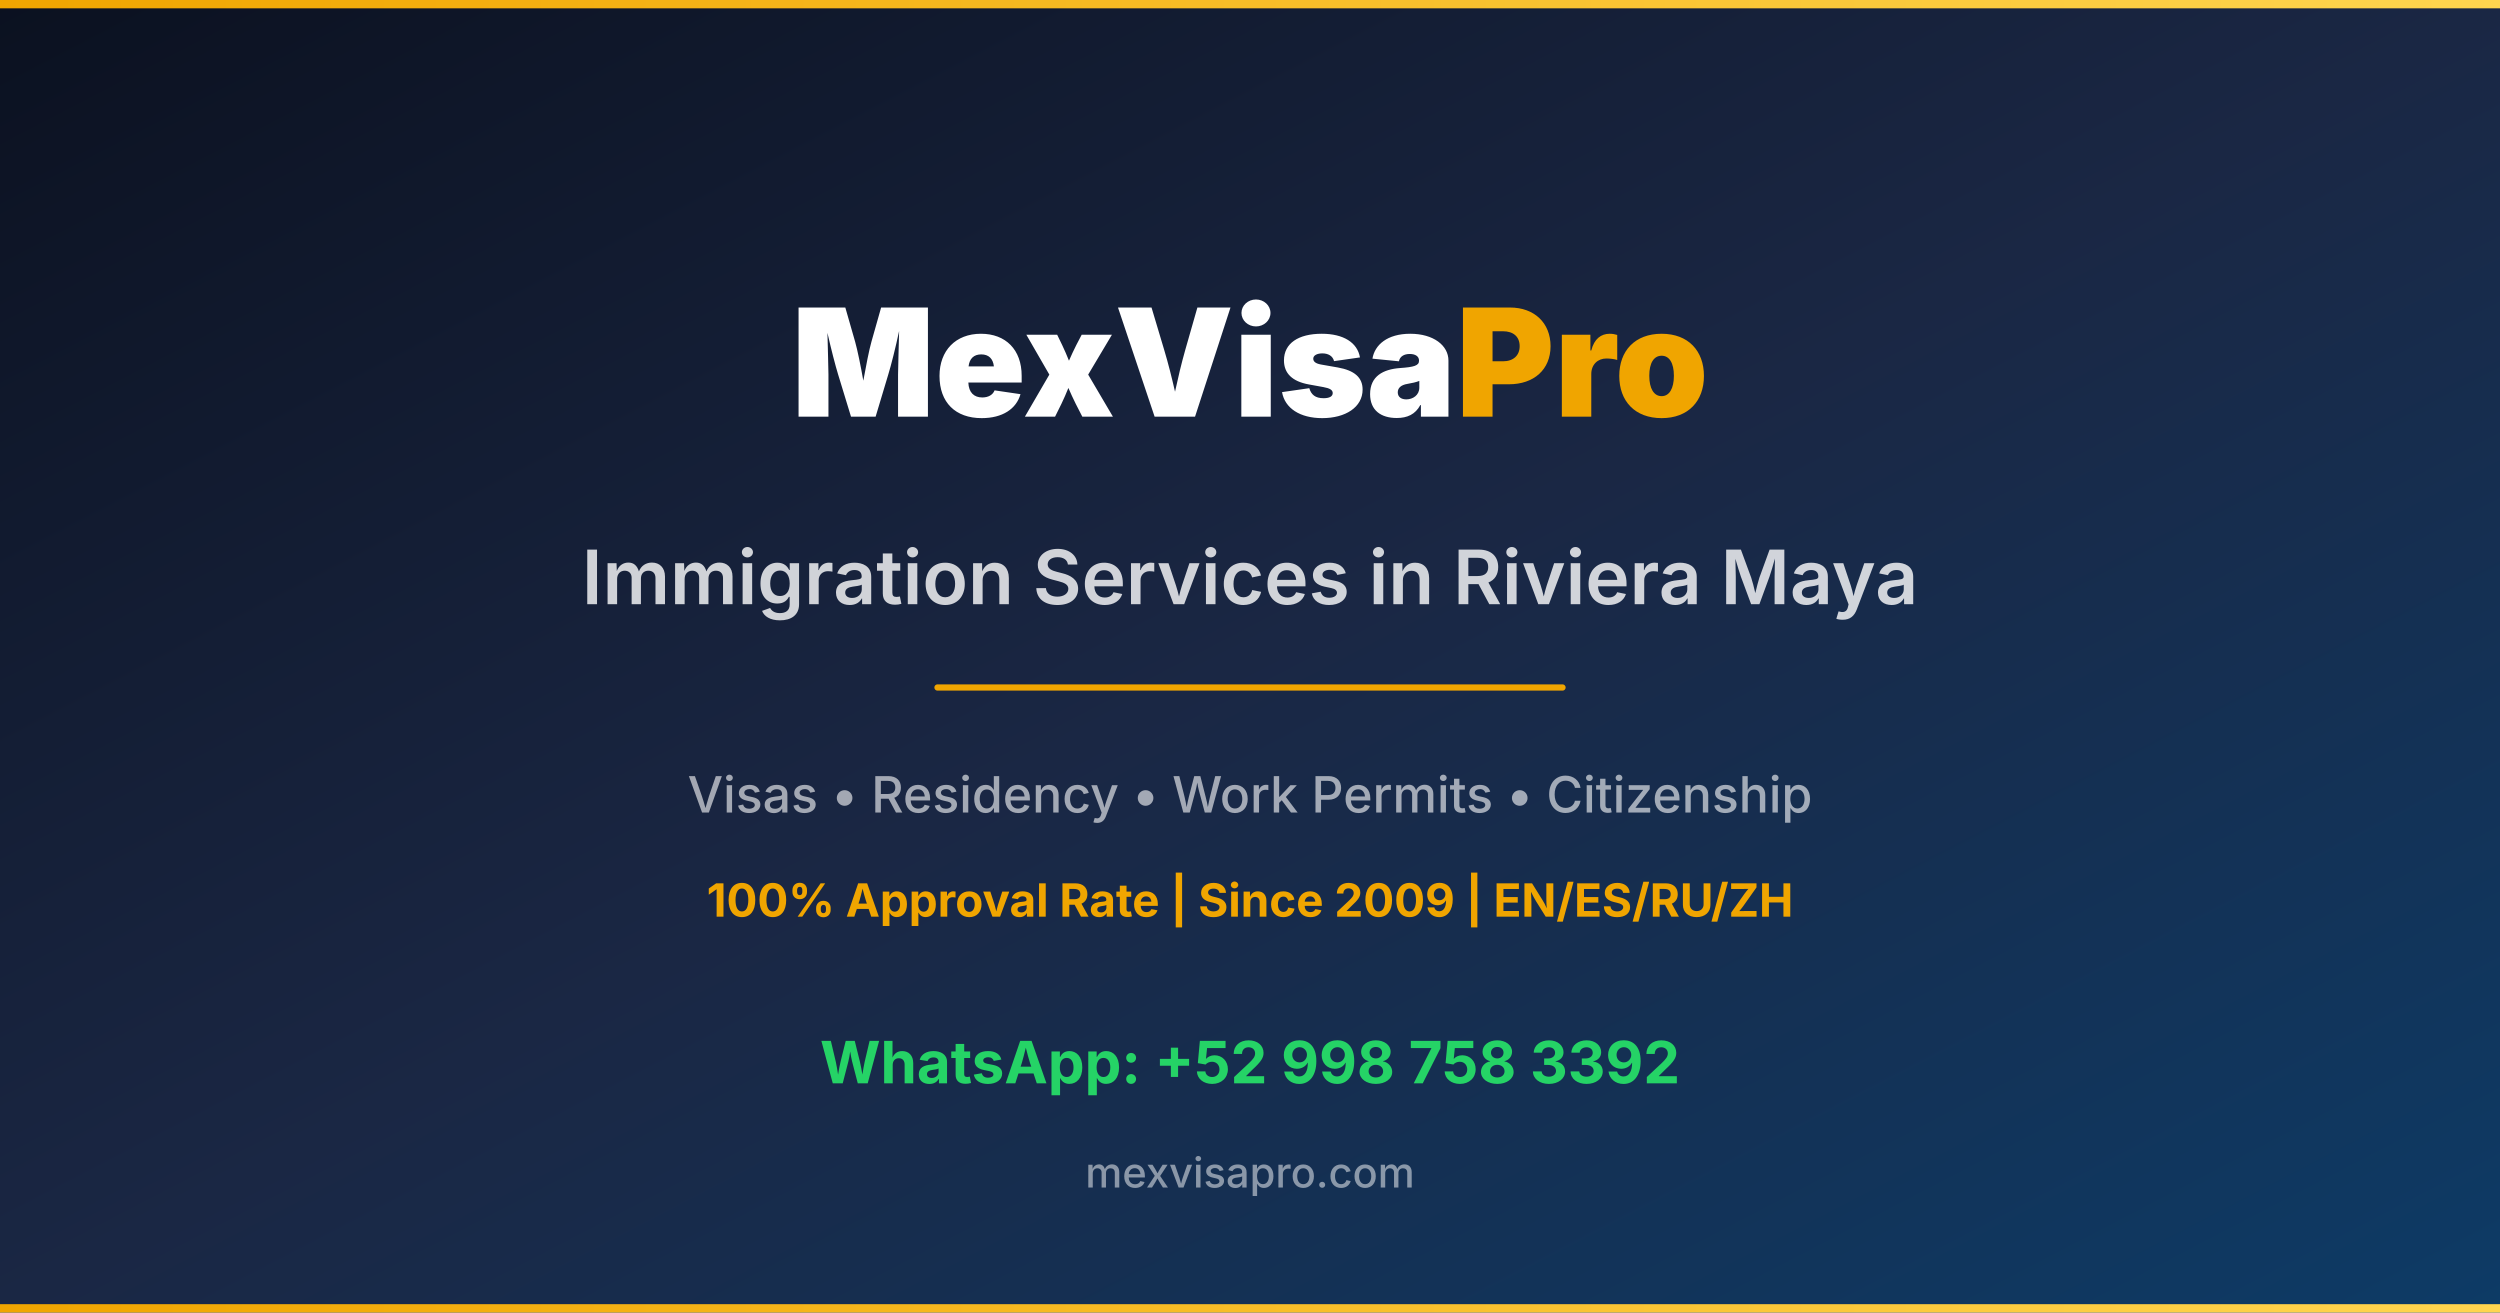
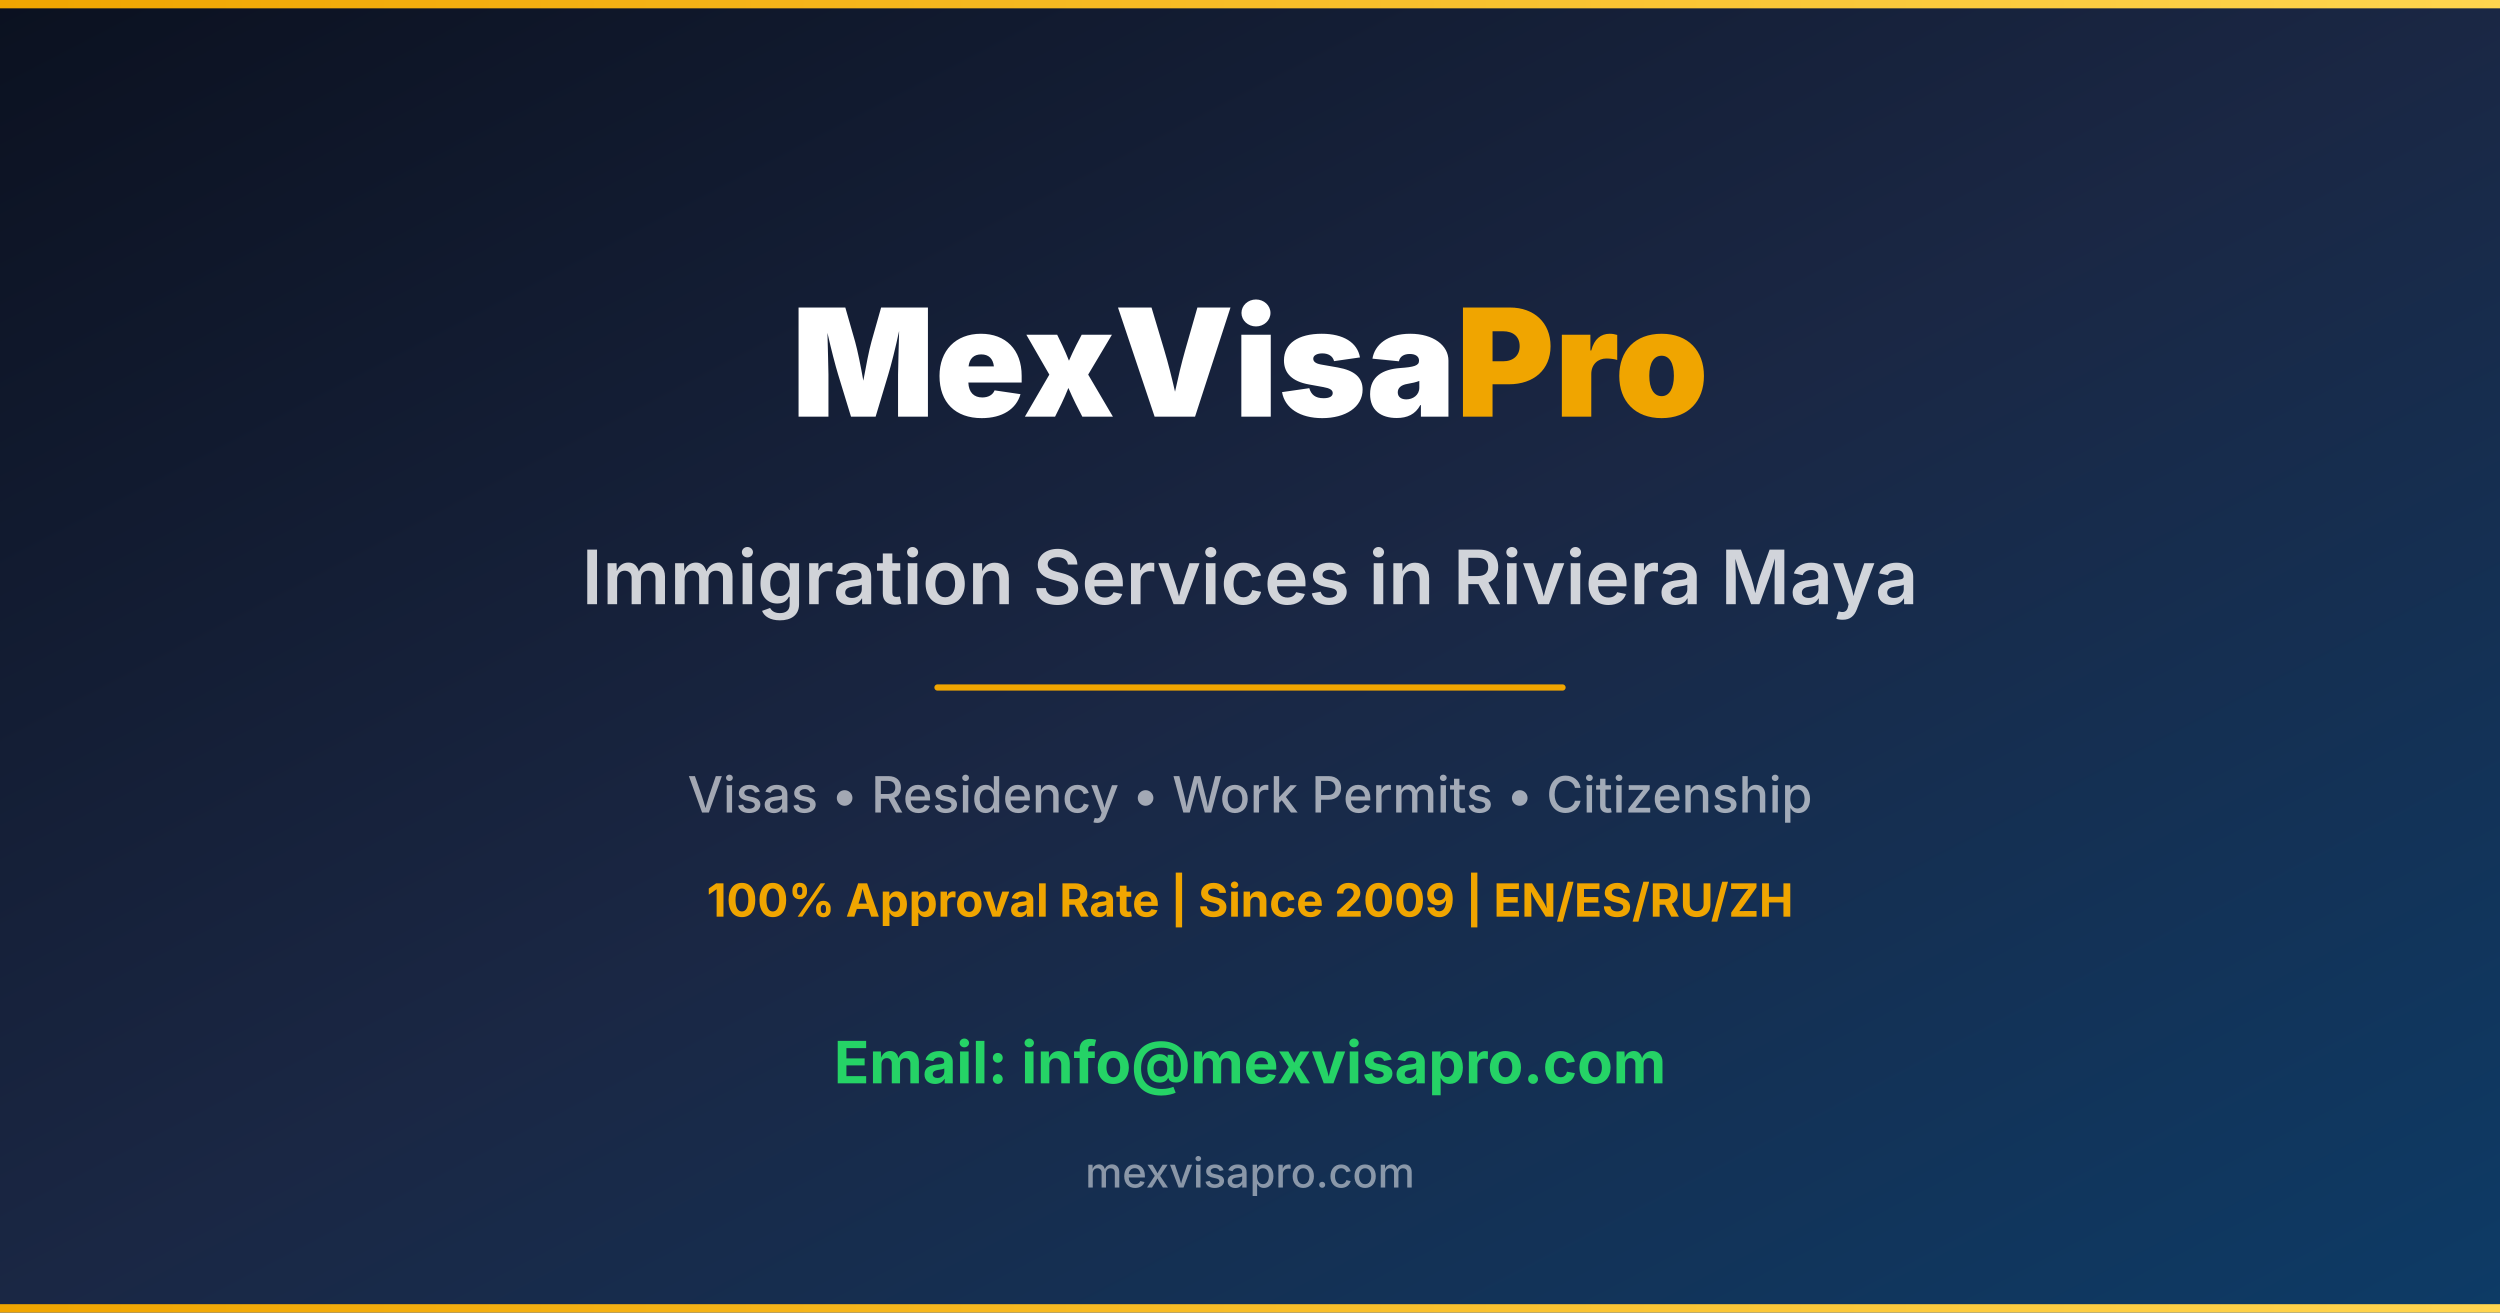
<svg xmlns="http://www.w3.org/2000/svg" width="1200" height="630" viewBox="0 0 1200 630">
  <defs>
    <linearGradient id="bg" x1="0%" y1="0%" x2="100%" y2="100%">
      <stop offset="0%" style="stop-color:#0b1120" />
      <stop offset="50%" style="stop-color:#1a2744" />
      <stop offset="100%" style="stop-color:#0d3b66" />
    </linearGradient>
    <linearGradient id="gold" x1="0%" y1="0%" x2="100%" y2="0%">
      <stop offset="0%" style="stop-color:#f0a500" />
      <stop offset="100%" style="stop-color:#ffd54f" />
    </linearGradient>
  </defs>
  <rect width="1200" height="630" fill="url(#bg)" />
  <rect x="0" y="0" width="1200" height="4" fill="url(#gold)" />
  <rect x="0" y="626" width="1200" height="4" fill="url(#gold)" />
  <text x="600" y="200" font-family="Inter,Arial,sans-serif" font-size="72" font-weight="900" fill="white" text-anchor="middle">MexVisa<tspan fill="#f0a500">Pro</tspan>
  </text>
  <text x="600" y="290" font-family="Inter,Arial,sans-serif" font-size="36" font-weight="600" fill="rgba(255,255,255,0.8)" text-anchor="middle">Immigration Services in Riviera Maya</text>
  <line x1="450" y1="330" x2="750" y2="330" stroke="#f0a500" stroke-width="3" stroke-linecap="round" />
  <text x="600" y="390" font-family="Inter,Arial,sans-serif" font-size="24" font-weight="500" fill="rgba(255,255,255,0.6)" text-anchor="middle">Visas • Residency • Work Permits • Citizenship</text>
  <text x="600" y="440" font-family="Inter,Arial,sans-serif" font-size="22" font-weight="700" fill="#f0a500" text-anchor="middle">100% Approval Rate | Since 2009 | EN/ES/RU/ZH</text>
-   <text x="600" y="520" font-family="Inter,Arial,sans-serif" font-size="28" font-weight="700" fill="#25d366" text-anchor="middle">WhatsApp: +52 998 758 3392</text>
+   <text x="600" y="520" font-family="Inter,Arial,sans-serif" font-size="28" font-weight="700" fill="#25d366" text-anchor="middle">Email: info@mexvisapro.com</text>
  <text x="600" y="570" font-family="Inter,Arial,sans-serif" font-size="20" font-weight="500" fill="rgba(255,255,255,0.5)" text-anchor="middle">mexvisapro.com</text>
</svg>
